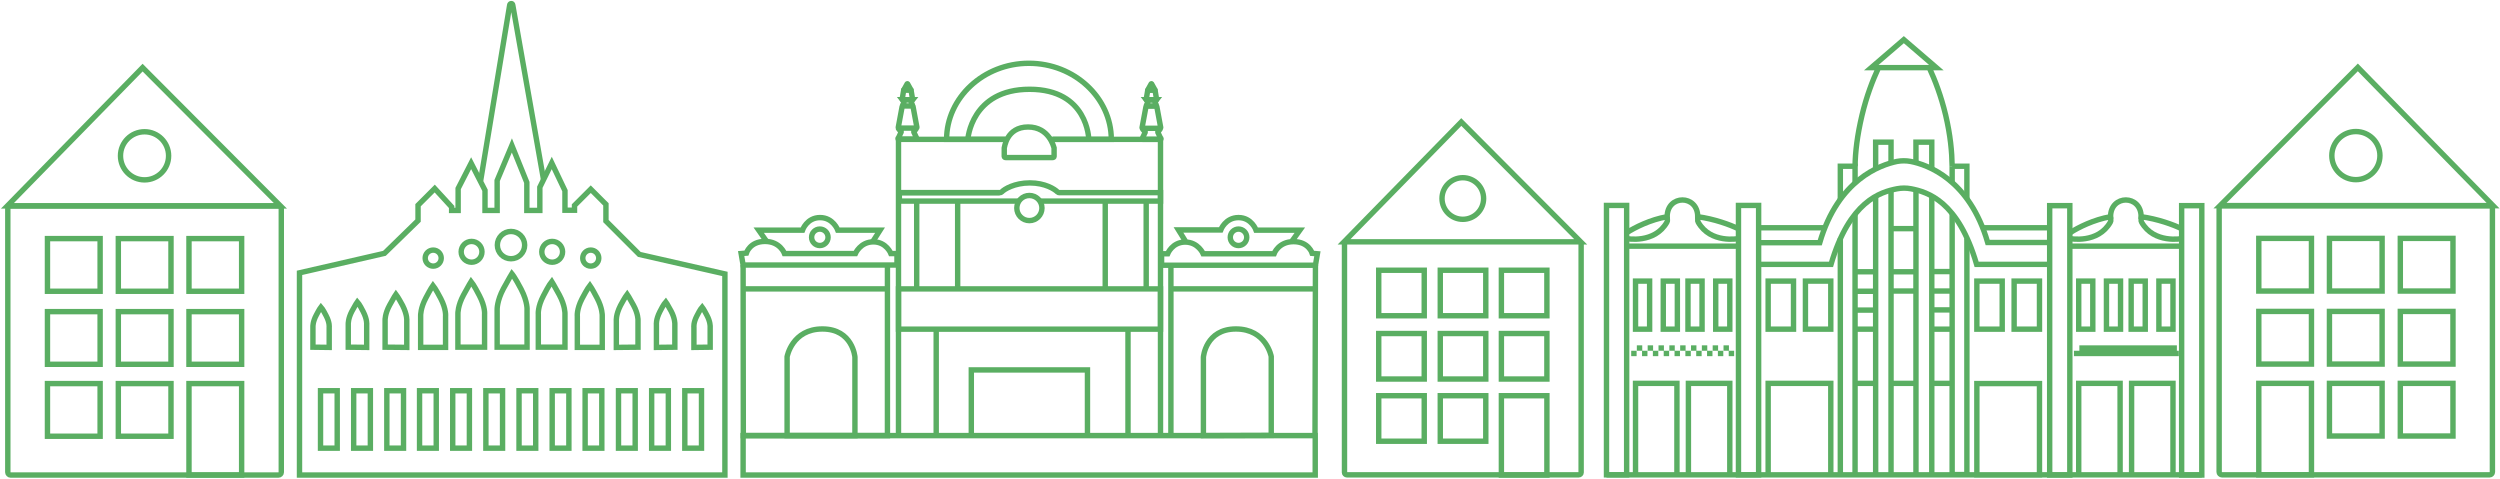
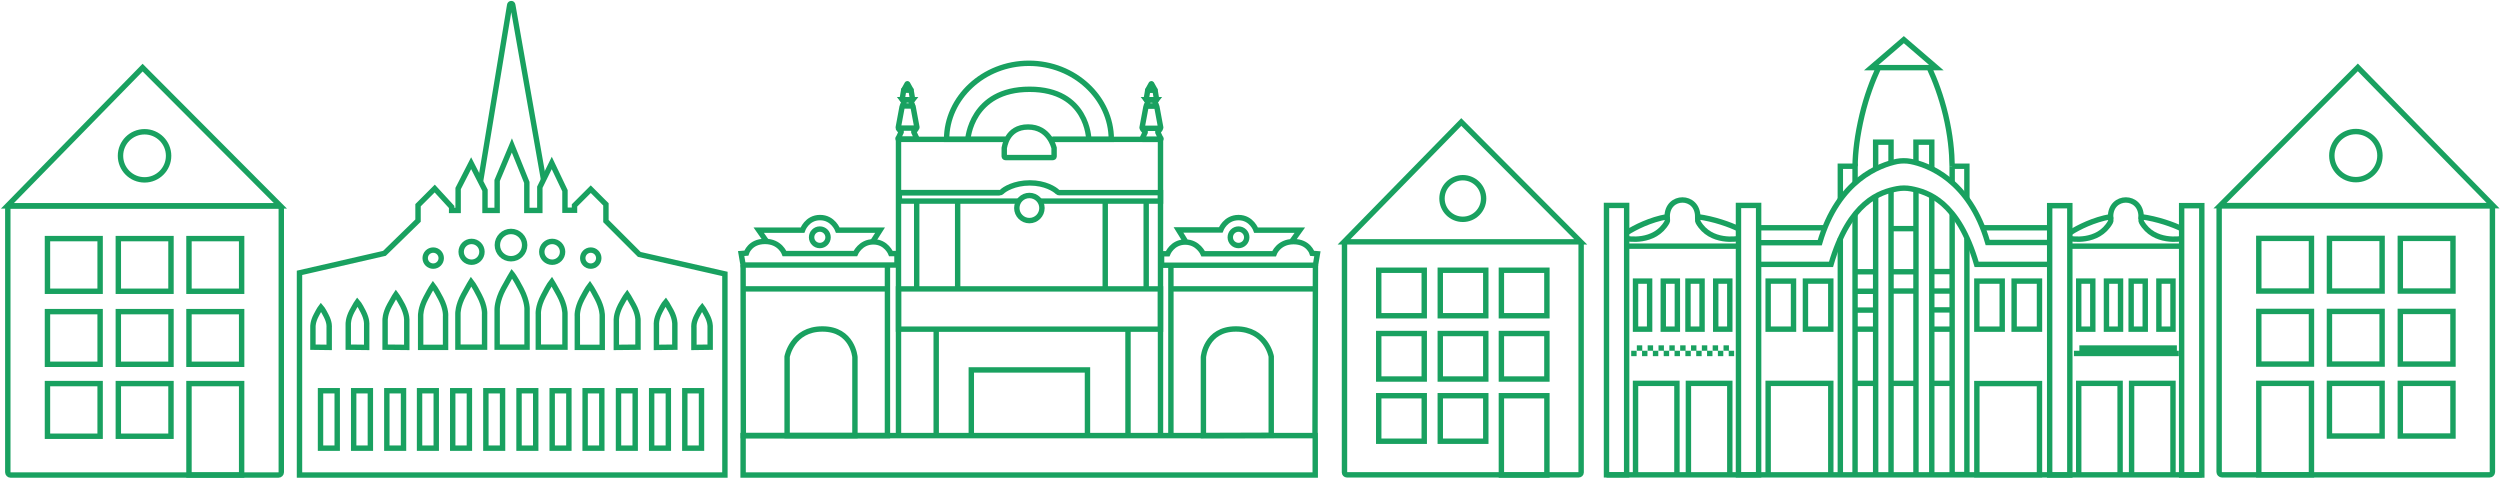
<svg xmlns="http://www.w3.org/2000/svg" viewBox="153 315.4 1153.6 221">
-   <g fill="none" stroke="#5AAE62" stroke-miterlimit="10" stroke-width="2.5">
+   <g fill="none" stroke="#19a160" stroke-miterlimit="10" stroke-width="2.5">
    <path d="M637.4 379.7h51.1v136.7H567.6V379.7h49.9M511 516.4h-3.7M495.9 516.4h264v18.2h-264zM693.3 437.7v78.7h66.5l.2-78.7" />
    <path d="M708.3 516.4v-36.2s1-13 15-13 16.3 12.7 16.3 12.7v36.4l-31.3.1zM758.5 432.3s-1.6-5.4-8.6-5.4-9 5.6-9 5.6h-32.7s-2.3-5.4-8.3-5.4-8.1 5.4-8.1 5.4H689v5.3h71l.9-5.3-2.4-.2zM749 426.9l3.8-5.3h-20.2s-2-5.8-8.1-5.8-8.2 5.7-8.2 5.7h-19.5l3.4 5.5" />
    <circle cx="724.5" cy="424.9" r="3.8" />
    <path d="M567.6 448.7h120.9v18.6H567.6zM638.8 379.7h27c0-19.1-17-35.1-38-35.1s-38 16-38 35.1h27.1" />
    <path d="M639.4 383.7c-.2-.6-2.3-9.7-12-9.7-10 0-10.9 9.5-11 9.8v3.8c0 .3.3.5.7.5h21.6c.4 0 .7-.2.7-.5v-3.9c0 .1 0 .1 0 0zM623.3 408.2h-55.1c-.3 0-.2-3.9-.2-3.9h46.4c.3 0 .6-.1.8-.3 1.2-1.3 5.9-4.2 13-4.2s11.5 2.9 12.8 4.2c.2.2.5.3.8.3h46.7v3.9h-55.6" />
    <circle cx="628" cy="411.4" r="5.8" />
    <path d="M567.4 379.4l1.4-3v-.2l-1.2-1.4c-.1-.1 0-.3.1-.3h8c.1 0 .2.2.1.3l-1.1 1.4v.2l1.4 3c0 .1 0 .2-.2.2h-8.3c-.1.1-.2 0-.2-.2zM569.5 364l.6-1.4v-.3l-.7-.9h4.8l-.7.9c-.1.1-.1.2 0 .3l.6 1.4c.1.2 0 .3-.2.3h-4.1c-.3 0-.4-.2-.3-.3zM569.3 364.5l-1.8 9.7c0 .2.1.3.3.3h8c.2 0 .3-.2.3-.3l-1.8-9.7c0-.1-.1-.2-.3-.2h-4.4c-.2 0-.3.1-.3.2zM570.1 356.8l1.5-2.7c0-.1.1-.1.2 0l1.5 2.7c0 .1 0 .1-.1.1h-3.1v-.1z" />
    <path d="M570 357l-.7 4.2c0 .1.1.2.2.2h4.4c.1 0 .2-.1.2-.2l-.7-4.2c0-.1-.1-.1-.2-.1h-3.1l-.1.1zM680 379.5l1.4-3v-.2l-1.2-1.4c-.1-.1 0-.3.1-.3h8c.1 0 .2.2.1.3l-1.1 1.4v.2l1.4 3c0 .1 0 .2-.2.2h-8.3c-.2 0-.3-.1-.2-.2zM682 364l.6-1.4v-.3l-.7-.9h4.8l-.7.9c-.1.1-.1.2 0 .3l.6 1.4c.1.2 0 .3-.2.3h-4.1c-.3 0-.4-.2-.3-.3zM681.8 364.6l-1.8 9.7c0 .2.1.3.3.3h8c.2 0 .3-.2.3-.3l-1.8-9.7c0-.1-.1-.2-.3-.2h-4.4c-.2-.1-.3 0-.3.2zM682.7 356.8l1.5-2.7c0-.1.1-.1.2 0l1.5 2.7c0 .1 0 .1-.1.1h-3.1s-.1 0 0-.1z" />
    <path d="M682.6 357.1l-.7 4.2c0 .1.1.2.2.2h4.4c.1 0 .2-.1.2-.2l-.7-4.2c0-.1-.1-.1-.2-.1h-3.1c-.1-.1-.1 0-.1.1zM599.6 379.7s1.5-23.1 28.5-23.1 27.3 23.1 27.3 23.1M562.5 437.7v78.7H496l-.1-78.7" />
    <path d="M547.5 516.4v-36.2s-1-13-15-13-16.3 12.8-16.3 12.8v36.4h31.3zM495 432.4l.9 5.3h71v-5.3h-2.8S562 427 556 427s-8.3 5.4-8.3 5.4H515s-2-5.6-9-5.6-8.6 5.4-8.6 5.4l-2.4.2z" />
    <path d="M506.8 426.9l-3.7-5.3h20.2s2-5.8 8.1-5.8 8.2 5.8 8.2 5.8h19.5l-3.5 5.5" />
    <circle cx="531.3" cy="424.9" r="3.8" />
    <path d="M567.9 408.2v-3.9h46.4M654.8 516.4v-30.3h-53.6v30.3M576 408.4v40.5M594.9 408.4v40.5M663 408.4v40.5M681.9 408.4v40.5M585 467.3v49.1M673.5 467.3v49.1M495.9 448.7h66.6M693.3 448.7h66.5" />
    <path d="M1177 411.6v121.6c0 .7.6 1.3 1.3 1.3h123.5c.7 0 1.3-.6 1.3-1.3V411.6c0-.7-.6-1.3-1.3-1.3h-123.4c-.7 0-1.3.6-1.4 1.3z" />
    <path stroke-linecap="round" d="M1177.4 410.3l63.6-63.8 62.4 63.8z" />
    <circle cx="1240.1" cy="387.2" r="11.1" />
    <path d="M1195.3 492.3h24.3v42.2h-24.3zM1227.9 492.3h24.3v24.3h-24.3zM1260.6 492.3h24.3v24.3h-24.3zM1227.9 459.1h24.3v24.3h-24.3zM1260.6 459.1h24.3v24.3h-24.3zM1227.9 425.4h24.3v24.3h-24.3zM1260.6 425.4h24.3v24.3h-24.3zM1195.3 425.4h24.3v24.3h-24.3zM1195.3 459.1h24.3v24.3h-24.3z" />
    <path d="M374.8 398.7l13.4-81c.1-.8 1.3-.9 1.4 0l14.2 80.5" />
    <path d="M300.9 495.7h7.7v26.5h-7.7zM316.2 495.7h7.7v26.5h-7.7zM331.5 495.7h7.7v26.5h-7.7zM346.6 495.7h7.7v26.5h-7.7zM361.9 495.7h7.7v26.5h-7.7zM377.2 495.7h7.7v26.5h-7.7z" />
    <path d="M392.5 495.7h7.7v26.5h-7.7zM407.8 495.7h7.7v26.5h-7.7zM423 495.7h7.7v26.5H423z" />
    <path d="M438.4 495.7h7.7v26.5h-7.7zM453.7 495.7h7.7v26.5h-7.7zM469 495.7h7.7v26.5H469z" />
    <path d="M297.4 475.6v-9.5s-.1-2.2 1.5-5.2c1.5-2.9 2.2-3.8 2.2-3.8s.9 1 2.4 4c1.7 3.2 1.4 5.3 1.4 5.3v9.3l-7.5-.1zM313.7 475.6v-10.7s-.1-2.5 1.7-5.9c1.7-3.2 2.5-4.3 2.5-4.3s1 1.1 2.7 4.5c1.9 3.7 1.6 6 1.6 6v10.5l-8.5-.1zM330.7 475.6v-12.5s-.1-2.9 2.1-6.9c2-3.7 2.9-5 2.9-5s1 1.3 3.1 5.2c2.2 4.4 1.9 7 1.9 7v12.3l-10-.1zM347.1 475.6V461s-.1-3.4 2.4-8.1c2.3-4.4 3.3-5.8 3.3-5.8s1.2 1.5 3.6 6.1c2.6 5 2.2 8.2 2.2 8.2v14.3h-11.5v-.1zM364.3 475.6v-15.5s-.1-3.6 2.6-8.6c2.5-4.6 3.5-6.2 3.5-6.2s1.3 1.6 3.8 6.5c2.8 5.3 2.4 8.7 2.4 8.7v15.1h-12.3z" />
    <path d="M382.4 475.6v-17.4s-.1-4 2.9-9.6c2.8-5.1 3.9-6.9 3.9-6.9s1.5 1.8 4.3 7.2c3.1 6 2.7 9.7 2.7 9.7v17h-13.8z" />
    <path d="M480.7 475.6v-9.5s.1-2.2-1.5-5.2c-1.5-2.9-2.2-3.8-2.2-3.8s-.9 1-2.4 4c-1.7 3.2-1.4 5.3-1.4 5.3v9.3l7.5-.1zM464.4 475.6v-10.7s.1-2.5-1.7-5.9c-1.7-3.2-2.5-4.3-2.5-4.3s-1 1.1-2.7 4.5c-1.9 3.7-1.6 6-1.6 6v10.5l8.5-.1zM447.4 475.6v-12.5s.1-2.9-2.1-6.9c-2-3.7-2.9-5-2.9-5s-1 1.3-3.1 5.2c-2.2 4.4-1.9 7-1.9 7v12.3l10-.1zM430.9 475.6V461s.1-3.4-2.4-8.1c-2.3-4.4-3.3-5.8-3.3-5.8s-1.2 1.5-3.6 6.1c-2.6 5-2.2 8.2-2.2 8.2v14.3h11.5v-.1zM413.7 475.6v-15.5s.1-3.6-2.6-8.6c-2.5-4.6-3.5-6.2-3.5-6.2s-1.3 1.6-3.8 6.5c-2.8 5.3-2.4 8.7-2.4 8.7v15.1h12.3z" />
    <circle cx="352.9" cy="434.5" r="3.7" />
    <circle cx="425.6" cy="434.5" r="3.7" />
    <circle cx="407.8" cy="431.6" r="4.8" />
    <circle cx="370.6" cy="431.6" r="4.8" />
    <circle cx="388.8" cy="428.5" r="6.3" />
    <path d="M291.2 534.6v-93.3l39.2-9 15.5-15.1v-7.1l7.7-7.7 7.8 8.5v1.6h3v-10.1l6-11.7 6.4 12.5v9.3h5.6v-13.8l6.8-16.2 6.9 17.1v12.9h6v-10.7l5.5-11.2 6.1 12.8v9h4.4v-2.2l7.5-7.5 7 7v7.7l15.4 15.4 39.5 9v92.8z" />
    <path d="M281.4 410.4H157.9c-.7 0-1.3.6-1.3 1.3v121.6c0 .7.6 1.3 1.3 1.3h123.6c.7 0 1.3-.6 1.3-1.3V411.7c-.1-.7-.7-1.3-1.4-1.3z" />
    <path stroke-linecap="round" d="M156.4 410.4l62.4-63.8 63.6 63.8z" />
    <circle cx="219.7" cy="387.3" r="11.1" />
    <path d="M240.2 492.4h24.3v42.2h-24.3zM207.6 492.4h24.3v24.3h-24.3zM174.9 492.4h24.3v24.3h-24.3zM207.6 459.2h24.3v24.3h-24.3zM174.9 459.2h24.3v24.3h-24.3zM207.6 425.5h24.3v24.3h-24.3zM174.9 425.5h24.3v24.3h-24.3zM240.2 425.5h24.3v24.3h-24.3zM240.2 459.2h24.3v24.3h-24.3z" />
    <path d="M894.3 410.2h9.3v124.3h-9.3zM955.2 410.2h9.3v124.3h-9.3zM1098.8 410.3h9.3v124.3h-9.3zM1159.7 410.3h9.3v124.3h-9.3zM1053.8 392.1c-.1-6.6-.8-14.3-3-23.6-2.1-8.8-4.9-16.1-7.6-21.9M1009 392.1c.1-6.6 1-14.2 3.2-23.5 2.1-8.8 4.9-16.1 7.6-21.9M1016.5 346.6h30l-15-12.9zM903.6 422.8c3.7-2.4 11-6.1 18.7-7.4 0-10.3 14.1-10.3 14.1 0 7.5 1 15 3.7 18.8 5.6" />
    <path d="M1108.2 422.8c3.7-2.4 11-6.1 18.7-7.4 0-10.3 14.1-10.3 14.1 0 7.5 1 15 3.7 18.8 5.6M964.5 427.4h28.2c8.5-29.2 28-35.9 35.6-37.5 2.1-.4 4.3-.4 6.4 0 7.7 1.5 27.1 8.3 35.5 37.4h28.6" />
    <path d="M964.5 437.4h33.4c8.5-29.2 22.8-33.4 30.5-34.9 2.1-.4 4.3-.4 6.4 0 7.7 1.5 21.8 5.7 30.3 34.9h33.8M1068 420.5h30.8M964.5 420.5h30.7" />
    <path d="M1002.2 425.4v109.1h6.8V414.1M1060.6 425.4v109h-6.8V414M1044.4 405.9v128.6h-25.9V405.9M1025.6 534.5V403.2M1037.1 534.8V403M1002.2 407.5v-15.4h6.8v7.7M1053.8 399.7v-7.6M1060.6 407.2v-15.1h-6.8M1018.5 393.3V381h7.1v9.6M1037.1 390.5V381h7.3v12.2M955.2 425.5s-12.9 2.5-18.6-7.6c-.2-.3-.2-.6-.2-.9l.1-1.6M903.6 425.5s12.9 2.5 18.6-7.6c.2-.3.2-.6.2-.9l-.1-1.5M1159.8 425.5s-12.9 2.5-18.6-7.6c-.2-.3-.2-.6-.2-.9l.1-1.6M1108.2 425.5s12.9 2.5 18.6-7.6c.2-.3.2-.6.2-.9l-.1-1.5M907.7 492.3h19.1v42.2h-19.1zM932.1 492.3h19.1v42.2h-19.1zM1112.2 492.3h19.1v42.2h-19.1zM1136.6 492.3h19.1v42.2h-19.1zM968.9 492.3h28.9v42.2h-28.9zM1065.2 492.4h28.9v42.2h-28.9zM1009 492.3h9.5M1025.6 492.3h11.5M1044.4 492.3h9.4M894.3 534.5H1169M903.6 429h51.6M1108.1 429h51.6M907.7 445.1h6.5v22.2h-6.5zM920.5 445.1h6.5v22.2h-6.5zM931.9 445.1h6.5v22.2h-6.5zM944.7 445.1h6.5v22.2h-6.5zM1112.2 445.1h6.5v22.2h-6.5zM1125 445.1h6.5v22.2h-6.5zM1136.4 445.1h6.5v22.2h-6.5zM1149.2 445.1h6.5v22.2h-6.5zM968.9 445.1h11.7v22.2h-11.7zM986.1 445.1h11.7v22.2h-11.7zM1065.2 445.1h11.7v22.2h-11.7zM1082.4 445.1h11.7v22.2h-11.7zM1009 467.3h9.5M1009 440.8h9.4M1009 449.8h9.4M1009 458.5h9.5M1044.4 467.3h9.5M1044.4 440.7h9.4M1044.4 449.7h9.4M1044.4 458.4h9.5M1025.7 440.8h11.7M1025.6 449.7h11.5" />
    <path stroke-dasharray="2.5" d="M905.7 478.5h48.5M908.3 476h45" />
    <path d="M1025.5 420.9h11.6" />
    <path d="M1110 478.5h48.4M1112.5 476h45" />
    <path d="M881.5 427h-107c-.6 0-1.1.5-1.1 1.1v105.3c0 .6.5 1.1 1.1 1.1h107c.6 0 1.1-.5 1.1-1.1V428.1c0-.6-.5-1.1-1.1-1.1zM773.2 427l54.1-55.3 55.1 55.3z" />
    <circle cx="828" cy="407" r="9.6" />
    <path d="M845.8 498h21v36.6h-21zM817.6 498h21v21h-21zM789.2 498h21v21h-21zM817.6 469.3h21v21h-21zM789.2 469.3h21v21h-21zM817.6 440.1h21v21h-21zM789.2 440.1h21v21h-21zM845.8 440.1h21v21h-21zM845.8 469.3h21v21h-21z" />
  </g>
</svg>
